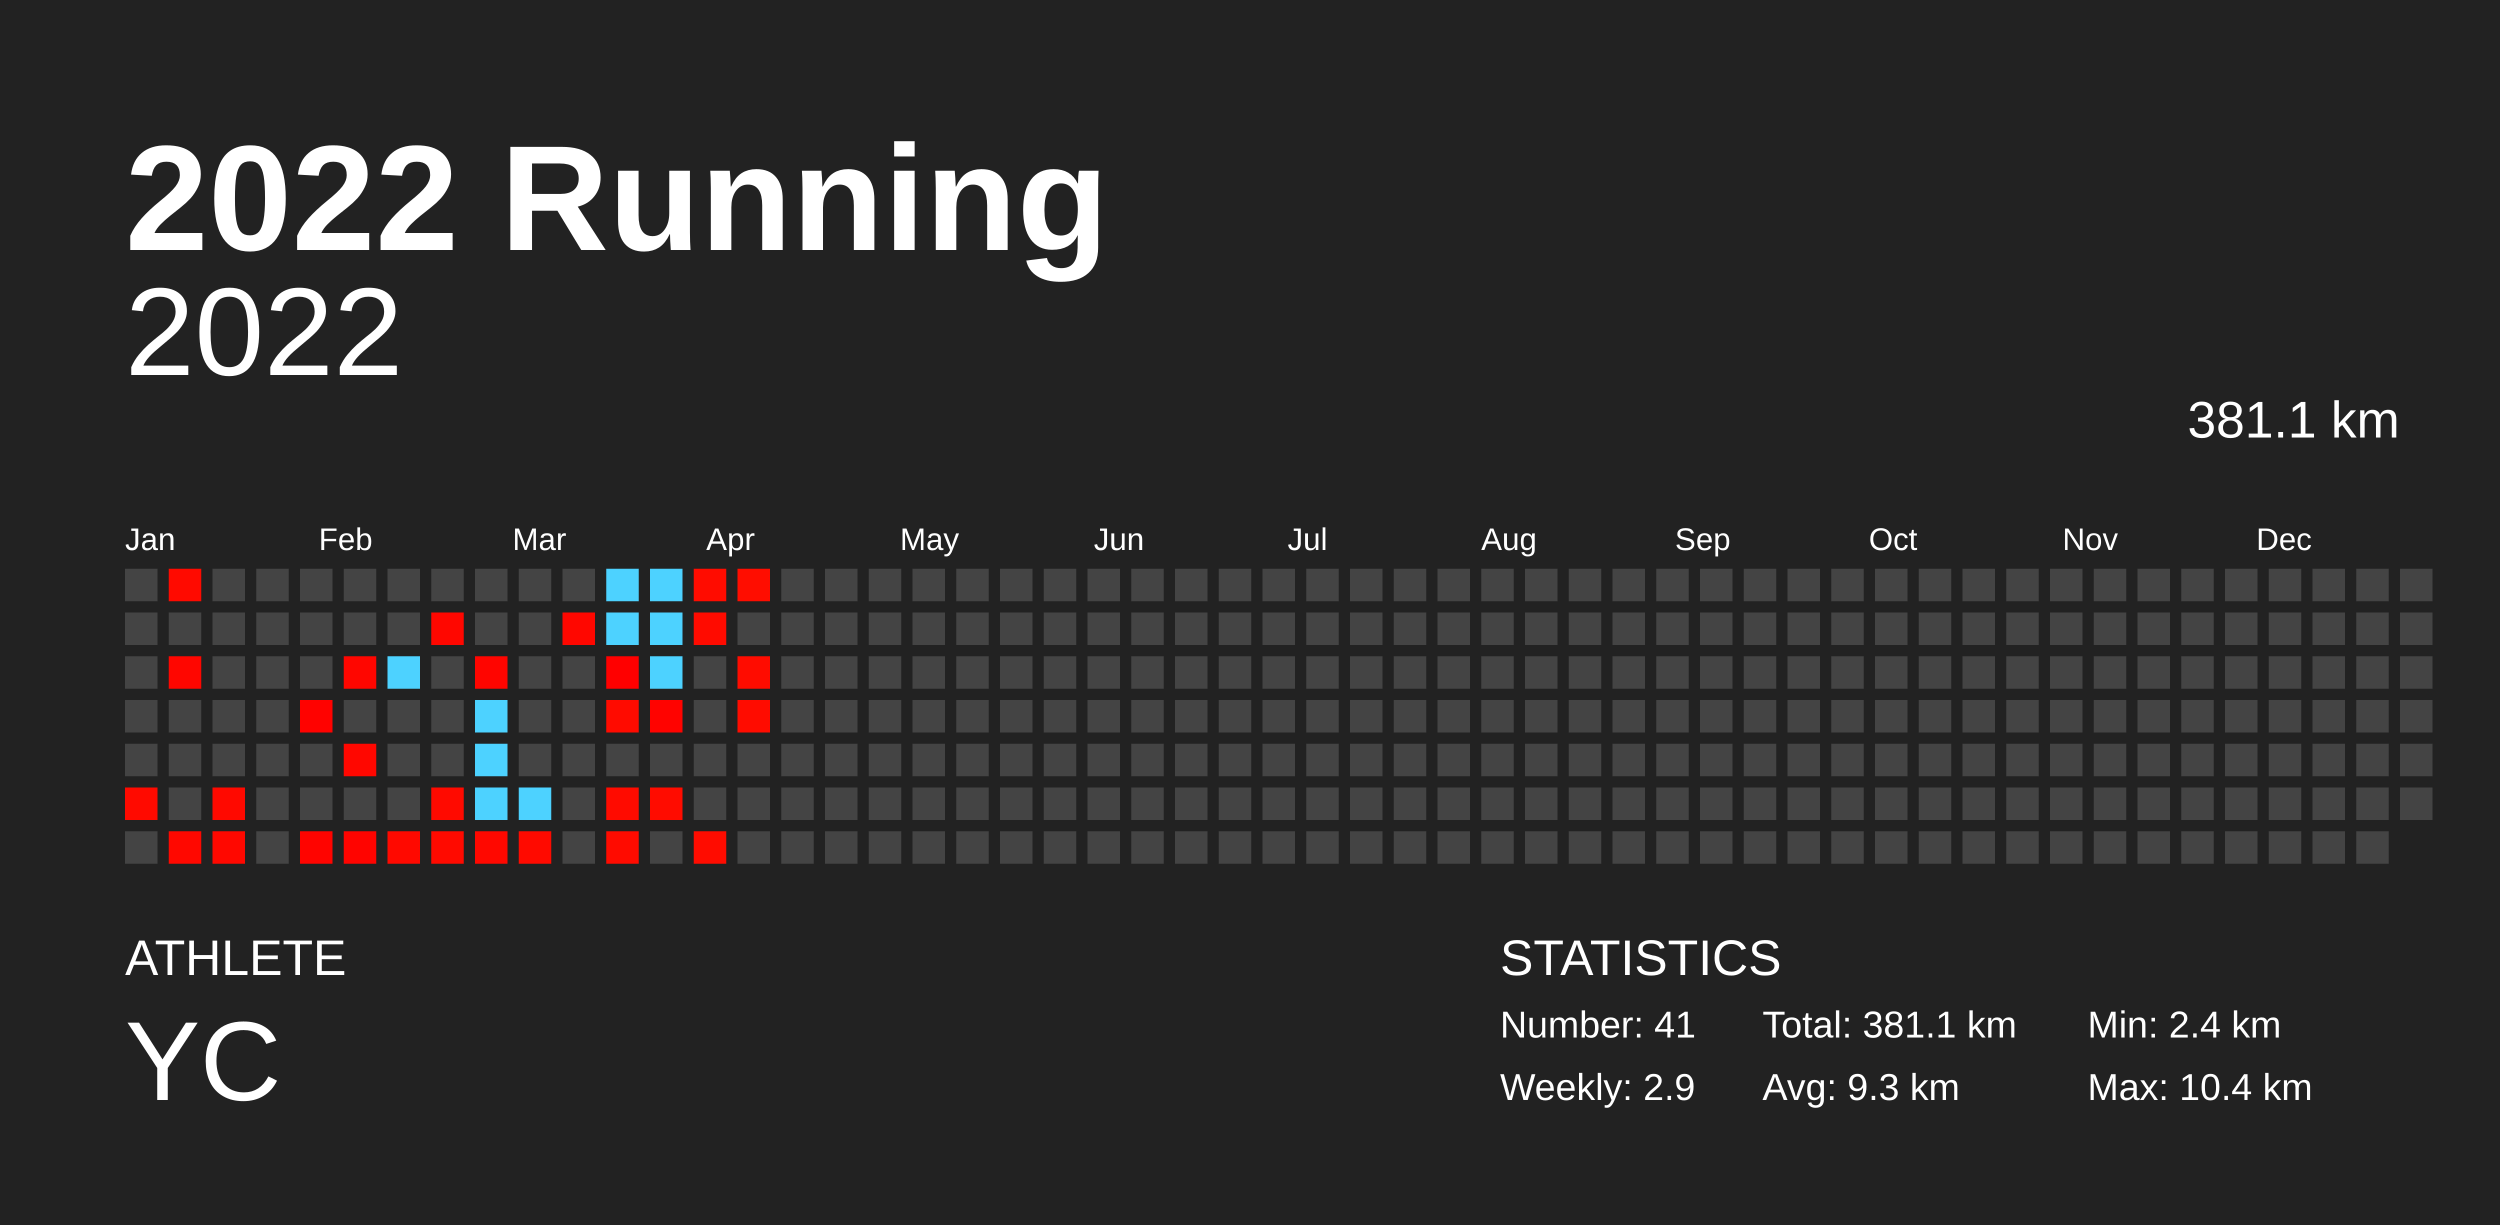
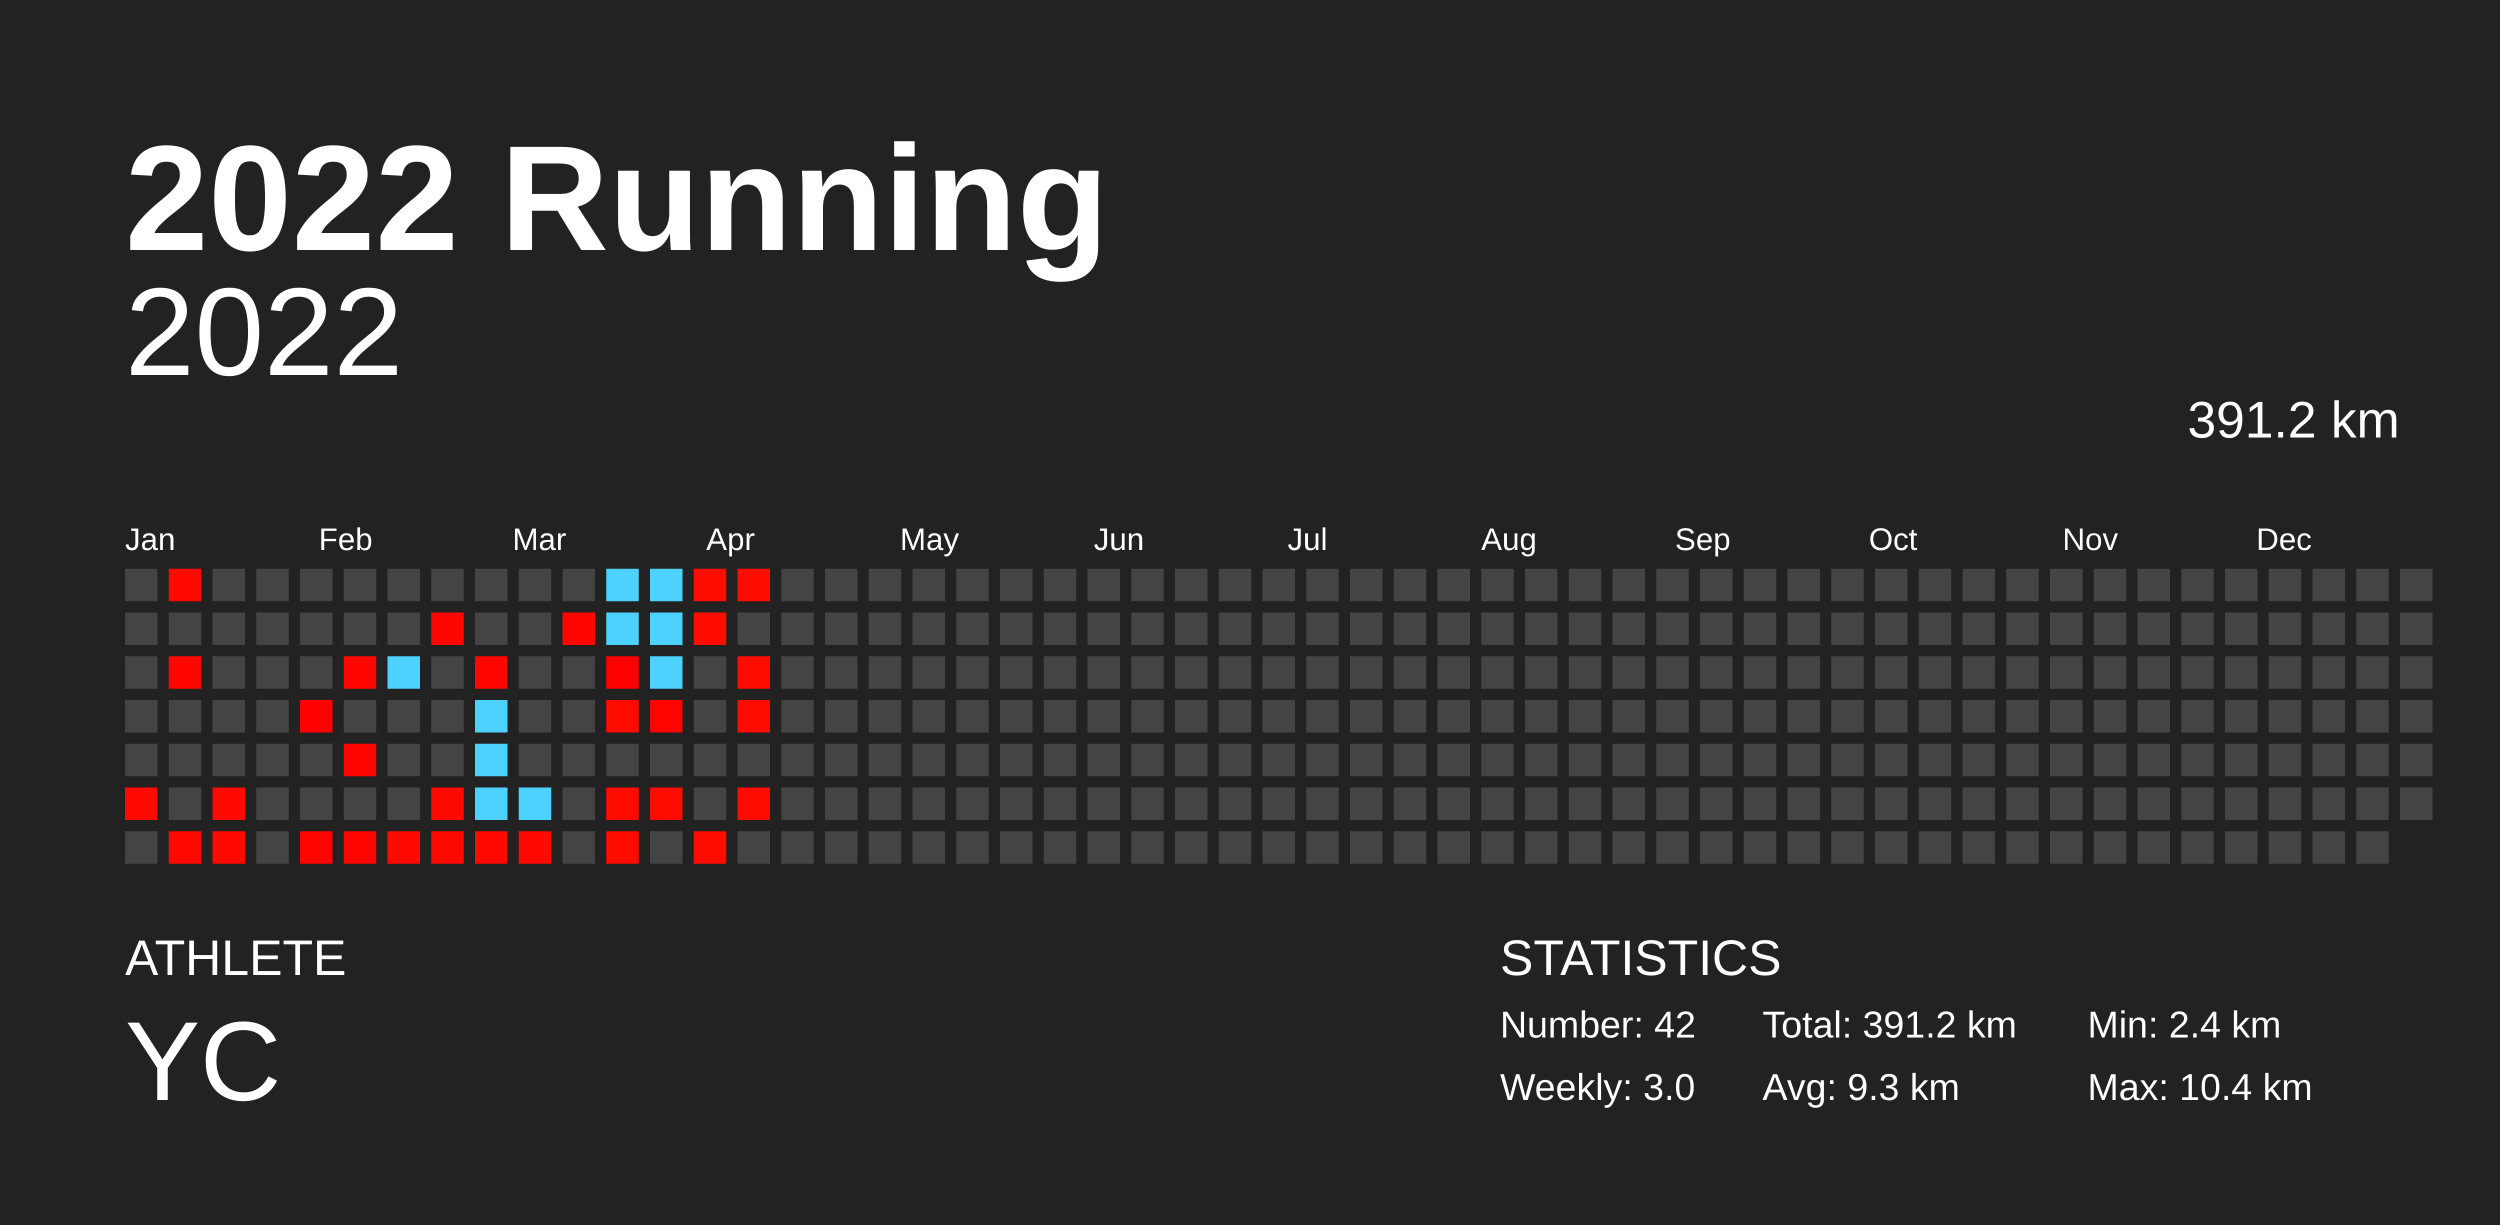
<svg xmlns="http://www.w3.org/2000/svg" baseProfile="full" height="98mm" version="1.1" viewBox="0,0,200,98" width="200mm">
  <defs />
  <rect fill="#222222" height="98" width="200" x="0" y="0" />
  <text fill="#FFFFFF" style="font-size:12px; font-family:Arial; font-weight:bold;" x="10" y="20">2022 Running</text>
  <text fill="#FFFFFF" style="font-size:4px; font-family:Arial" x="10" y="78">ATHLETE</text>
  <text fill="#FFFFFF" style="font-size:9px; font-family:Arial" x="10" y="88">YC</text>
  <text fill="#FFFFFF" style="font-size:4px; font-family:Arial" x="120" y="78">STATISTICS</text>
-   <text fill="#FFFFFF" style="font-size:3px; font-family:Arial" x="120" y="83">Number: 41</text>
-   <text fill="#FFFFFF" style="font-size:3px; font-family:Arial" x="120" y="88">Weekly: 2.9</text>
-   <text fill="#FFFFFF" style="font-size:3px; font-family:Arial" x="141" y="83">Total: 381.1 km</text>
+   <text fill="#FFFFFF" style="font-size:3px; font-family:Arial" x="120" y="83">Number: 42</text>
+   <text fill="#FFFFFF" style="font-size:3px; font-family:Arial" x="120" y="88">Weekly: 3.0</text>
+   <text fill="#FFFFFF" style="font-size:3px; font-family:Arial" x="141" y="83">Total: 391.2 km</text>
  <text fill="#FFFFFF" style="font-size:3px; font-family:Arial" x="141" y="88">Avg: 9.3 km</text>
  <text fill="#FFFFFF" style="font-size:3px; font-family:Arial" x="167" y="83">Min: 2.4 km</text>
  <text fill="#FFFFFF" style="font-size:3px; font-family:Arial" x="167" y="88">Max: 10.4 km</text>
  <text alignment-baseline="hanging" fill="#FFFFFF" style="font-size:10.0px; font-family:Arial;" x="10" y="30">2022</text>
-   <text alignment-baseline="hanging" fill="#FFFFFF" style="font-size:4.125px; font-family:Arial;" x="175" y="35">381.1 km</text>
+   <text alignment-baseline="hanging" fill="#FFFFFF" style="font-size:4.125px; font-family:Arial;" x="175" y="35">391.2 km</text>
  <text fill="#FFFFFF" style="font-size:2.5px; font-family:Arial" x="10.0" y="44">Jan</text>
  <text fill="#FFFFFF" style="font-size:2.5px; font-family:Arial" x="25.5" y="44">Feb</text>
  <text fill="#FFFFFF" style="font-size:2.5px; font-family:Arial" x="41.0" y="44">Mar</text>
  <text fill="#FFFFFF" style="font-size:2.5px; font-family:Arial" x="56.5" y="44">Apr</text>
  <text fill="#FFFFFF" style="font-size:2.5px; font-family:Arial" x="72.0" y="44">May</text>
  <text fill="#FFFFFF" style="font-size:2.5px; font-family:Arial" x="87.5" y="44">Jun</text>
  <text fill="#FFFFFF" style="font-size:2.5px; font-family:Arial" x="103.0" y="44">Jul</text>
  <text fill="#FFFFFF" style="font-size:2.5px; font-family:Arial" x="118.5" y="44">Aug</text>
  <text fill="#FFFFFF" style="font-size:2.5px; font-family:Arial" x="134.0" y="44">Sep</text>
  <text fill="#FFFFFF" style="font-size:2.5px; font-family:Arial" x="149.5" y="44">Oct</text>
  <text fill="#FFFFFF" style="font-size:2.5px; font-family:Arial" x="165.0" y="44">Nov</text>
  <text fill="#FFFFFF" style="font-size:2.5px; font-family:Arial" x="180.5" y="44">Dec</text>
  <rect fill="#444444" height="2.6" width="2.6" x="10.0" y="45.5" />
  <rect fill="#444444" height="2.6" width="2.6" x="10.0" y="49.0" />
  <rect fill="#444444" height="2.6" width="2.6" x="10.0" y="52.5" />
  <rect fill="#444444" height="2.6" width="2.6" x="10.0" y="56.0" />
  <rect fill="#444444" height="2.6" width="2.6" x="10.0" y="59.5" />
  <rect fill="#ff0a00" height="2.6" width="2.6" x="10.0" y="63.0" />
  <rect fill="#444444" height="2.6" width="2.6" x="10.0" y="66.5" />
  <rect fill="#ff0a00" height="2.6" width="2.6" x="13.5" y="45.5" />
  <rect fill="#444444" height="2.6" width="2.6" x="13.5" y="49.0" />
  <rect fill="#ff0600" height="2.6" width="2.6" x="13.5" y="52.5" />
  <rect fill="#444444" height="2.6" width="2.6" x="13.5" y="56.0" />
  <rect fill="#444444" height="2.6" width="2.6" x="13.5" y="59.5" />
  <rect fill="#444444" height="2.6" width="2.6" x="13.5" y="63.0" />
  <rect fill="#ff0800" height="2.6" width="2.6" x="13.5" y="66.5" />
  <rect fill="#444444" height="2.6" width="2.6" x="17.0" y="45.5" />
  <rect fill="#444444" height="2.6" width="2.6" x="17.0" y="49.0" />
  <rect fill="#444444" height="2.6" width="2.6" x="17.0" y="52.5" />
  <rect fill="#444444" height="2.6" width="2.6" x="17.0" y="56.0" />
  <rect fill="#444444" height="2.6" width="2.6" x="17.0" y="59.5" />
  <rect fill="#ff0900" height="2.6" width="2.6" x="17.0" y="63.0" />
  <rect fill="#ff0800" height="2.6" width="2.6" x="17.0" y="66.5" />
  <rect fill="#444444" height="2.6" width="2.6" x="20.5" y="45.5" />
  <rect fill="#444444" height="2.6" width="2.6" x="20.5" y="49.0" />
  <rect fill="#444444" height="2.6" width="2.6" x="20.5" y="52.5" />
  <rect fill="#444444" height="2.6" width="2.6" x="20.5" y="56.0" />
  <rect fill="#444444" height="2.6" width="2.6" x="20.5" y="59.5" />
  <rect fill="#444444" height="2.6" width="2.6" x="20.5" y="63.0" />
  <rect fill="#444444" height="2.6" width="2.6" x="20.5" y="66.5" />
  <rect fill="#444444" height="2.6" width="2.6" x="24.0" y="45.5" />
  <rect fill="#444444" height="2.6" width="2.6" x="24.0" y="49.0" />
  <rect fill="#444444" height="2.6" width="2.6" x="24.0" y="52.5" />
  <rect fill="#ff0200" height="2.6" width="2.6" x="24.0" y="56.0" />
  <rect fill="#444444" height="2.6" width="2.6" x="24.0" y="59.5" />
  <rect fill="#444444" height="2.6" width="2.6" x="24.0" y="63.0" />
  <rect fill="#ff0400" height="2.6" width="2.6" x="24.0" y="66.5" />
  <rect fill="#444444" height="2.6" width="2.6" x="27.5" y="45.5" />
  <rect fill="#444444" height="2.6" width="2.6" x="27.5" y="49.0" />
  <rect fill="#ff0600" height="2.6" width="2.6" x="27.5" y="52.5" />
  <rect fill="#444444" height="2.6" width="2.6" x="27.5" y="56.0" />
  <rect fill="#ff0700" height="2.6" width="2.6" x="27.5" y="59.5" />
  <rect fill="#444444" height="2.6" width="2.6" x="27.5" y="63.0" />
  <rect fill="#ff0400" height="2.6" width="2.6" x="27.5" y="66.5" />
  <rect fill="#444444" height="2.6" width="2.6" x="31.0" y="45.5" />
  <rect fill="#444444" height="2.6" width="2.6" x="31.0" y="49.0" />
  <rect fill="#4dd2ff" height="2.6" width="2.6" x="31.0" y="52.5" />
  <rect fill="#444444" height="2.6" width="2.6" x="31.0" y="56.0" />
  <rect fill="#444444" height="2.6" width="2.6" x="31.0" y="59.5" />
  <rect fill="#444444" height="2.6" width="2.6" x="31.0" y="63.0" />
  <rect fill="#ff0900" height="2.6" width="2.6" x="31.0" y="66.5" />
  <rect fill="#444444" height="2.6" width="2.6" x="34.5" y="45.5" />
  <rect fill="#ff0700" height="2.6" width="2.6" x="34.5" y="49.0" />
  <rect fill="#444444" height="2.6" width="2.6" x="34.5" y="52.5" />
  <rect fill="#444444" height="2.6" width="2.6" x="34.5" y="56.0" />
  <rect fill="#444444" height="2.6" width="2.6" x="34.5" y="59.5" />
  <rect fill="#ff0a00" height="2.6" width="2.6" x="34.5" y="63.0" />
  <rect fill="#ff0a00" height="2.6" width="2.6" x="34.5" y="66.5" />
  <rect fill="#444444" height="2.6" width="2.6" x="38.0" y="45.5" />
  <rect fill="#444444" height="2.6" width="2.6" x="38.0" y="49.0" />
  <rect fill="#ff0500" height="2.6" width="2.6" x="38.0" y="52.5" />
  <rect fill="#4dd2ff" height="2.6" width="2.6" x="38.0" y="56.0" />
  <rect fill="#4dd2ff" height="2.6" width="2.6" x="38.0" y="59.5" />
  <rect fill="#4dd2ff" height="2.6" width="2.6" x="38.0" y="63.0" />
  <rect fill="#ff0800" height="2.6" width="2.6" x="38.0" y="66.5" />
  <rect fill="#444444" height="2.6" width="2.6" x="41.5" y="45.5" />
  <rect fill="#444444" height="2.6" width="2.6" x="41.5" y="49.0" />
  <rect fill="#444444" height="2.6" width="2.6" x="41.5" y="52.5" />
  <rect fill="#444444" height="2.6" width="2.6" x="41.5" y="56.0" />
  <rect fill="#444444" height="2.6" width="2.6" x="41.5" y="59.5" />
  <rect fill="#4dd2ff" height="2.6" width="2.6" x="41.5" y="63.0" />
  <rect fill="#ff0a00" height="2.6" width="2.6" x="41.5" y="66.5" />
  <rect fill="#444444" height="2.6" width="2.6" x="45.0" y="45.5" />
  <rect fill="#ff0700" height="2.6" width="2.6" x="45.0" y="49.0" />
  <rect fill="#444444" height="2.6" width="2.6" x="45.0" y="52.5" />
  <rect fill="#444444" height="2.6" width="2.6" x="45.0" y="56.0" />
  <rect fill="#444444" height="2.6" width="2.6" x="45.0" y="59.5" />
  <rect fill="#444444" height="2.6" width="2.6" x="45.0" y="63.0" />
  <rect fill="#444444" height="2.6" width="2.6" x="45.0" y="66.5" />
  <rect fill="#4dd2ff" height="2.6" width="2.6" x="48.5" y="45.5" />
  <rect fill="#4dd2ff" height="2.6" width="2.6" x="48.5" y="49.0" />
  <rect fill="#ff0000" height="2.6" width="2.6" x="48.5" y="52.5" />
  <rect fill="#ff0b00" height="2.6" width="2.6" x="48.5" y="56.0" />
  <rect fill="#444444" height="2.6" width="2.6" x="48.5" y="59.5" />
  <rect fill="#ff0b00" height="2.6" width="2.6" x="48.5" y="63.0" />
  <rect fill="#ff0b00" height="2.6" width="2.6" x="48.5" y="66.5" />
  <rect fill="#4dd2ff" height="2.6" width="2.6" x="52.0" y="45.5" />
  <rect fill="#4dd2ff" height="2.6" width="2.6" x="52.0" y="49.0" />
  <rect fill="#4dd2ff" height="2.6" width="2.6" x="52.0" y="52.5" />
  <rect fill="#ff0300" height="2.6" width="2.6" x="52.0" y="56.0" />
  <rect fill="#444444" height="2.6" width="2.6" x="52.0" y="59.5" />
  <rect fill="#ff0c00" height="2.6" width="2.6" x="52.0" y="63.0" />
  <rect fill="#444444" height="2.6" width="2.6" x="52.0" y="66.5" />
  <rect fill="#ff0c00" height="2.6" width="2.6" x="55.5" y="45.5" />
  <rect fill="#ff0b00" height="2.6" width="2.6" x="55.5" y="49.0" />
  <rect fill="#444444" height="2.6" width="2.6" x="55.5" y="52.5" />
  <rect fill="#444444" height="2.6" width="2.6" x="55.5" y="56.0" />
  <rect fill="#444444" height="2.6" width="2.6" x="55.5" y="59.5" />
  <rect fill="#444444" height="2.6" width="2.6" x="55.5" y="63.0" />
  <rect fill="#ff0c00" height="2.6" width="2.6" x="55.5" y="66.5" />
  <rect fill="#ff0d00" height="2.6" width="2.6" x="59.0" y="45.5" />
  <rect fill="#444444" height="2.6" width="2.6" x="59.0" y="49.0" />
  <rect fill="#ff0c00" height="2.6" width="2.6" x="59.0" y="52.5" />
  <rect fill="#ff0c00" height="2.6" width="2.6" x="59.0" y="56.0" />
  <rect fill="#444444" height="2.6" width="2.6" x="59.0" y="59.5" />
-   <rect fill="#444444" height="2.6" width="2.6" x="59.0" y="63.0" />
+   <rect fill="#ff0c00" height="2.6" width="2.6" x="59.0" y="63.0" />
  <rect fill="#444444" height="2.6" width="2.6" x="59.0" y="66.5" />
  <rect fill="#444444" height="2.6" width="2.6" x="62.5" y="45.5" />
  <rect fill="#444444" height="2.6" width="2.6" x="62.5" y="49.0" />
  <rect fill="#444444" height="2.6" width="2.6" x="62.5" y="52.5" />
  <rect fill="#444444" height="2.6" width="2.6" x="62.5" y="56.0" />
  <rect fill="#444444" height="2.6" width="2.6" x="62.5" y="59.5" />
  <rect fill="#444444" height="2.6" width="2.6" x="62.5" y="63.0" />
  <rect fill="#444444" height="2.6" width="2.6" x="62.5" y="66.5" />
  <rect fill="#444444" height="2.6" width="2.6" x="66.0" y="45.5" />
  <rect fill="#444444" height="2.6" width="2.6" x="66.0" y="49.0" />
  <rect fill="#444444" height="2.6" width="2.6" x="66.0" y="52.5" />
  <rect fill="#444444" height="2.6" width="2.6" x="66.0" y="56.0" />
  <rect fill="#444444" height="2.6" width="2.6" x="66.0" y="59.5" />
  <rect fill="#444444" height="2.6" width="2.6" x="66.0" y="63.0" />
  <rect fill="#444444" height="2.6" width="2.6" x="66.0" y="66.5" />
  <rect fill="#444444" height="2.6" width="2.6" x="69.5" y="45.5" />
  <rect fill="#444444" height="2.6" width="2.6" x="69.5" y="49.0" />
  <rect fill="#444444" height="2.6" width="2.6" x="69.5" y="52.5" />
  <rect fill="#444444" height="2.6" width="2.6" x="69.5" y="56.0" />
  <rect fill="#444444" height="2.6" width="2.6" x="69.5" y="59.5" />
  <rect fill="#444444" height="2.6" width="2.6" x="69.5" y="63.0" />
  <rect fill="#444444" height="2.6" width="2.6" x="69.5" y="66.5" />
  <rect fill="#444444" height="2.6" width="2.6" x="73.0" y="45.5" />
  <rect fill="#444444" height="2.6" width="2.6" x="73.0" y="49.0" />
  <rect fill="#444444" height="2.6" width="2.6" x="73.0" y="52.5" />
  <rect fill="#444444" height="2.6" width="2.6" x="73.0" y="56.0" />
  <rect fill="#444444" height="2.6" width="2.6" x="73.0" y="59.5" />
  <rect fill="#444444" height="2.6" width="2.6" x="73.0" y="63.0" />
  <rect fill="#444444" height="2.6" width="2.6" x="73.0" y="66.5" />
  <rect fill="#444444" height="2.6" width="2.6" x="76.5" y="45.5" />
  <rect fill="#444444" height="2.6" width="2.6" x="76.5" y="49.0" />
  <rect fill="#444444" height="2.6" width="2.6" x="76.5" y="52.5" />
  <rect fill="#444444" height="2.6" width="2.6" x="76.5" y="56.0" />
  <rect fill="#444444" height="2.6" width="2.6" x="76.5" y="59.5" />
  <rect fill="#444444" height="2.6" width="2.6" x="76.5" y="63.0" />
  <rect fill="#444444" height="2.6" width="2.6" x="76.5" y="66.5" />
  <rect fill="#444444" height="2.6" width="2.6" x="80.0" y="45.5" />
  <rect fill="#444444" height="2.6" width="2.6" x="80.0" y="49.0" />
  <rect fill="#444444" height="2.6" width="2.6" x="80.0" y="52.5" />
  <rect fill="#444444" height="2.6" width="2.6" x="80.0" y="56.0" />
  <rect fill="#444444" height="2.6" width="2.6" x="80.0" y="59.5" />
  <rect fill="#444444" height="2.6" width="2.6" x="80.0" y="63.0" />
  <rect fill="#444444" height="2.6" width="2.6" x="80.0" y="66.5" />
  <rect fill="#444444" height="2.6" width="2.6" x="83.5" y="45.5" />
  <rect fill="#444444" height="2.6" width="2.6" x="83.5" y="49.0" />
  <rect fill="#444444" height="2.6" width="2.6" x="83.5" y="52.5" />
  <rect fill="#444444" height="2.6" width="2.6" x="83.5" y="56.0" />
  <rect fill="#444444" height="2.6" width="2.6" x="83.5" y="59.5" />
  <rect fill="#444444" height="2.6" width="2.6" x="83.5" y="63.0" />
  <rect fill="#444444" height="2.6" width="2.6" x="83.5" y="66.5" />
  <rect fill="#444444" height="2.6" width="2.6" x="87.0" y="45.5" />
  <rect fill="#444444" height="2.6" width="2.6" x="87.0" y="49.0" />
  <rect fill="#444444" height="2.6" width="2.6" x="87.0" y="52.5" />
  <rect fill="#444444" height="2.6" width="2.6" x="87.0" y="56.0" />
  <rect fill="#444444" height="2.6" width="2.6" x="87.0" y="59.5" />
  <rect fill="#444444" height="2.6" width="2.6" x="87.0" y="63.0" />
  <rect fill="#444444" height="2.6" width="2.6" x="87.0" y="66.5" />
  <rect fill="#444444" height="2.6" width="2.6" x="90.5" y="45.5" />
  <rect fill="#444444" height="2.6" width="2.6" x="90.5" y="49.0" />
  <rect fill="#444444" height="2.6" width="2.6" x="90.5" y="52.5" />
  <rect fill="#444444" height="2.6" width="2.6" x="90.5" y="56.0" />
  <rect fill="#444444" height="2.6" width="2.6" x="90.5" y="59.5" />
  <rect fill="#444444" height="2.6" width="2.6" x="90.5" y="63.0" />
  <rect fill="#444444" height="2.6" width="2.6" x="90.5" y="66.5" />
  <rect fill="#444444" height="2.6" width="2.6" x="94.0" y="45.5" />
  <rect fill="#444444" height="2.6" width="2.6" x="94.0" y="49.0" />
  <rect fill="#444444" height="2.6" width="2.6" x="94.0" y="52.5" />
  <rect fill="#444444" height="2.6" width="2.6" x="94.0" y="56.0" />
  <rect fill="#444444" height="2.6" width="2.6" x="94.0" y="59.5" />
  <rect fill="#444444" height="2.6" width="2.6" x="94.0" y="63.0" />
  <rect fill="#444444" height="2.6" width="2.6" x="94.0" y="66.5" />
  <rect fill="#444444" height="2.6" width="2.6" x="97.5" y="45.5" />
  <rect fill="#444444" height="2.6" width="2.6" x="97.5" y="49.0" />
  <rect fill="#444444" height="2.6" width="2.6" x="97.5" y="52.5" />
  <rect fill="#444444" height="2.6" width="2.6" x="97.5" y="56.0" />
  <rect fill="#444444" height="2.6" width="2.6" x="97.5" y="59.5" />
  <rect fill="#444444" height="2.6" width="2.6" x="97.5" y="63.0" />
  <rect fill="#444444" height="2.6" width="2.6" x="97.5" y="66.5" />
  <rect fill="#444444" height="2.6" width="2.6" x="101.0" y="45.5" />
  <rect fill="#444444" height="2.6" width="2.6" x="101.0" y="49.0" />
  <rect fill="#444444" height="2.6" width="2.6" x="101.0" y="52.5" />
  <rect fill="#444444" height="2.6" width="2.6" x="101.0" y="56.0" />
  <rect fill="#444444" height="2.6" width="2.6" x="101.0" y="59.5" />
  <rect fill="#444444" height="2.6" width="2.6" x="101.0" y="63.0" />
  <rect fill="#444444" height="2.6" width="2.6" x="101.0" y="66.5" />
  <rect fill="#444444" height="2.6" width="2.6" x="104.5" y="45.5" />
  <rect fill="#444444" height="2.6" width="2.6" x="104.5" y="49.0" />
  <rect fill="#444444" height="2.6" width="2.6" x="104.5" y="52.5" />
  <rect fill="#444444" height="2.6" width="2.6" x="104.5" y="56.0" />
  <rect fill="#444444" height="2.6" width="2.6" x="104.5" y="59.5" />
  <rect fill="#444444" height="2.6" width="2.6" x="104.5" y="63.0" />
  <rect fill="#444444" height="2.6" width="2.6" x="104.5" y="66.5" />
  <rect fill="#444444" height="2.6" width="2.6" x="108.0" y="45.5" />
  <rect fill="#444444" height="2.6" width="2.6" x="108.0" y="49.0" />
  <rect fill="#444444" height="2.6" width="2.6" x="108.0" y="52.5" />
  <rect fill="#444444" height="2.6" width="2.6" x="108.0" y="56.0" />
  <rect fill="#444444" height="2.6" width="2.6" x="108.0" y="59.5" />
  <rect fill="#444444" height="2.6" width="2.6" x="108.0" y="63.0" />
  <rect fill="#444444" height="2.6" width="2.6" x="108.0" y="66.5" />
  <rect fill="#444444" height="2.6" width="2.6" x="111.5" y="45.5" />
  <rect fill="#444444" height="2.6" width="2.6" x="111.5" y="49.0" />
  <rect fill="#444444" height="2.6" width="2.6" x="111.5" y="52.5" />
  <rect fill="#444444" height="2.6" width="2.6" x="111.5" y="56.0" />
  <rect fill="#444444" height="2.6" width="2.6" x="111.5" y="59.5" />
  <rect fill="#444444" height="2.6" width="2.6" x="111.5" y="63.0" />
  <rect fill="#444444" height="2.6" width="2.6" x="111.5" y="66.5" />
  <rect fill="#444444" height="2.6" width="2.6" x="115.0" y="45.5" />
  <rect fill="#444444" height="2.6" width="2.6" x="115.0" y="49.0" />
  <rect fill="#444444" height="2.6" width="2.6" x="115.0" y="52.5" />
  <rect fill="#444444" height="2.6" width="2.6" x="115.0" y="56.0" />
  <rect fill="#444444" height="2.6" width="2.6" x="115.0" y="59.5" />
  <rect fill="#444444" height="2.6" width="2.6" x="115.0" y="63.0" />
  <rect fill="#444444" height="2.6" width="2.6" x="115.0" y="66.5" />
  <rect fill="#444444" height="2.6" width="2.6" x="118.5" y="45.5" />
  <rect fill="#444444" height="2.6" width="2.6" x="118.5" y="49.0" />
  <rect fill="#444444" height="2.6" width="2.6" x="118.5" y="52.5" />
  <rect fill="#444444" height="2.6" width="2.6" x="118.5" y="56.0" />
  <rect fill="#444444" height="2.6" width="2.6" x="118.5" y="59.5" />
  <rect fill="#444444" height="2.6" width="2.6" x="118.5" y="63.0" />
  <rect fill="#444444" height="2.6" width="2.6" x="118.5" y="66.5" />
  <rect fill="#444444" height="2.6" width="2.6" x="122.0" y="45.5" />
  <rect fill="#444444" height="2.6" width="2.6" x="122.0" y="49.0" />
  <rect fill="#444444" height="2.6" width="2.6" x="122.0" y="52.5" />
  <rect fill="#444444" height="2.6" width="2.6" x="122.0" y="56.0" />
  <rect fill="#444444" height="2.6" width="2.6" x="122.0" y="59.5" />
  <rect fill="#444444" height="2.6" width="2.6" x="122.0" y="63.0" />
  <rect fill="#444444" height="2.6" width="2.6" x="122.0" y="66.5" />
  <rect fill="#444444" height="2.6" width="2.6" x="125.5" y="45.5" />
  <rect fill="#444444" height="2.6" width="2.6" x="125.5" y="49.0" />
  <rect fill="#444444" height="2.6" width="2.6" x="125.5" y="52.5" />
  <rect fill="#444444" height="2.6" width="2.6" x="125.5" y="56.0" />
  <rect fill="#444444" height="2.6" width="2.6" x="125.5" y="59.5" />
  <rect fill="#444444" height="2.6" width="2.6" x="125.5" y="63.0" />
  <rect fill="#444444" height="2.6" width="2.6" x="125.5" y="66.5" />
  <rect fill="#444444" height="2.6" width="2.6" x="129.0" y="45.5" />
  <rect fill="#444444" height="2.6" width="2.6" x="129.0" y="49.0" />
  <rect fill="#444444" height="2.6" width="2.6" x="129.0" y="52.5" />
  <rect fill="#444444" height="2.6" width="2.6" x="129.0" y="56.0" />
  <rect fill="#444444" height="2.6" width="2.6" x="129.0" y="59.5" />
  <rect fill="#444444" height="2.6" width="2.6" x="129.0" y="63.0" />
  <rect fill="#444444" height="2.6" width="2.6" x="129.0" y="66.5" />
  <rect fill="#444444" height="2.6" width="2.6" x="132.5" y="45.5" />
  <rect fill="#444444" height="2.6" width="2.6" x="132.5" y="49.0" />
  <rect fill="#444444" height="2.6" width="2.6" x="132.5" y="52.5" />
  <rect fill="#444444" height="2.6" width="2.6" x="132.5" y="56.0" />
  <rect fill="#444444" height="2.6" width="2.6" x="132.5" y="59.5" />
  <rect fill="#444444" height="2.6" width="2.6" x="132.5" y="63.0" />
  <rect fill="#444444" height="2.6" width="2.6" x="132.5" y="66.5" />
  <rect fill="#444444" height="2.6" width="2.6" x="136.0" y="45.5" />
  <rect fill="#444444" height="2.6" width="2.6" x="136.0" y="49.0" />
  <rect fill="#444444" height="2.6" width="2.6" x="136.0" y="52.5" />
  <rect fill="#444444" height="2.6" width="2.6" x="136.0" y="56.0" />
  <rect fill="#444444" height="2.6" width="2.6" x="136.0" y="59.5" />
  <rect fill="#444444" height="2.6" width="2.6" x="136.0" y="63.0" />
  <rect fill="#444444" height="2.6" width="2.6" x="136.0" y="66.5" />
  <rect fill="#444444" height="2.6" width="2.6" x="139.5" y="45.5" />
  <rect fill="#444444" height="2.6" width="2.6" x="139.5" y="49.0" />
  <rect fill="#444444" height="2.6" width="2.6" x="139.5" y="52.5" />
  <rect fill="#444444" height="2.6" width="2.6" x="139.5" y="56.0" />
  <rect fill="#444444" height="2.6" width="2.6" x="139.5" y="59.5" />
  <rect fill="#444444" height="2.6" width="2.6" x="139.5" y="63.0" />
  <rect fill="#444444" height="2.6" width="2.6" x="139.5" y="66.5" />
  <rect fill="#444444" height="2.6" width="2.6" x="143.0" y="45.5" />
  <rect fill="#444444" height="2.6" width="2.6" x="143.0" y="49.0" />
  <rect fill="#444444" height="2.6" width="2.6" x="143.0" y="52.5" />
  <rect fill="#444444" height="2.6" width="2.6" x="143.0" y="56.0" />
  <rect fill="#444444" height="2.6" width="2.6" x="143.0" y="59.5" />
  <rect fill="#444444" height="2.6" width="2.6" x="143.0" y="63.0" />
  <rect fill="#444444" height="2.6" width="2.6" x="143.0" y="66.5" />
  <rect fill="#444444" height="2.6" width="2.6" x="146.5" y="45.5" />
  <rect fill="#444444" height="2.6" width="2.6" x="146.5" y="49.0" />
  <rect fill="#444444" height="2.6" width="2.6" x="146.5" y="52.5" />
  <rect fill="#444444" height="2.6" width="2.6" x="146.5" y="56.0" />
  <rect fill="#444444" height="2.6" width="2.6" x="146.5" y="59.5" />
  <rect fill="#444444" height="2.6" width="2.6" x="146.5" y="63.0" />
  <rect fill="#444444" height="2.6" width="2.6" x="146.5" y="66.5" />
  <rect fill="#444444" height="2.6" width="2.6" x="150.0" y="45.5" />
  <rect fill="#444444" height="2.6" width="2.6" x="150.0" y="49.0" />
  <rect fill="#444444" height="2.6" width="2.6" x="150.0" y="52.5" />
  <rect fill="#444444" height="2.6" width="2.6" x="150.0" y="56.0" />
  <rect fill="#444444" height="2.6" width="2.6" x="150.0" y="59.5" />
  <rect fill="#444444" height="2.6" width="2.6" x="150.0" y="63.0" />
  <rect fill="#444444" height="2.6" width="2.6" x="150.0" y="66.5" />
  <rect fill="#444444" height="2.6" width="2.6" x="153.5" y="45.5" />
  <rect fill="#444444" height="2.6" width="2.6" x="153.5" y="49.0" />
  <rect fill="#444444" height="2.6" width="2.6" x="153.5" y="52.5" />
  <rect fill="#444444" height="2.6" width="2.6" x="153.5" y="56.0" />
  <rect fill="#444444" height="2.6" width="2.6" x="153.5" y="59.5" />
  <rect fill="#444444" height="2.6" width="2.6" x="153.5" y="63.0" />
  <rect fill="#444444" height="2.6" width="2.6" x="153.5" y="66.5" />
  <rect fill="#444444" height="2.6" width="2.6" x="157.0" y="45.5" />
  <rect fill="#444444" height="2.6" width="2.6" x="157.0" y="49.0" />
  <rect fill="#444444" height="2.6" width="2.6" x="157.0" y="52.5" />
  <rect fill="#444444" height="2.6" width="2.6" x="157.0" y="56.0" />
  <rect fill="#444444" height="2.6" width="2.6" x="157.0" y="59.5" />
  <rect fill="#444444" height="2.6" width="2.6" x="157.0" y="63.0" />
  <rect fill="#444444" height="2.6" width="2.6" x="157.0" y="66.5" />
  <rect fill="#444444" height="2.6" width="2.6" x="160.5" y="45.5" />
  <rect fill="#444444" height="2.6" width="2.6" x="160.5" y="49.0" />
  <rect fill="#444444" height="2.6" width="2.6" x="160.5" y="52.5" />
  <rect fill="#444444" height="2.6" width="2.6" x="160.5" y="56.0" />
  <rect fill="#444444" height="2.6" width="2.6" x="160.5" y="59.5" />
  <rect fill="#444444" height="2.6" width="2.6" x="160.5" y="63.0" />
  <rect fill="#444444" height="2.6" width="2.6" x="160.5" y="66.5" />
  <rect fill="#444444" height="2.6" width="2.6" x="164.0" y="45.5" />
  <rect fill="#444444" height="2.6" width="2.6" x="164.0" y="49.0" />
  <rect fill="#444444" height="2.6" width="2.6" x="164.0" y="52.5" />
  <rect fill="#444444" height="2.6" width="2.6" x="164.0" y="56.0" />
  <rect fill="#444444" height="2.6" width="2.6" x="164.0" y="59.5" />
  <rect fill="#444444" height="2.6" width="2.6" x="164.0" y="63.0" />
  <rect fill="#444444" height="2.6" width="2.6" x="164.0" y="66.5" />
  <rect fill="#444444" height="2.6" width="2.6" x="167.5" y="45.5" />
  <rect fill="#444444" height="2.6" width="2.6" x="167.5" y="49.0" />
  <rect fill="#444444" height="2.6" width="2.6" x="167.5" y="52.5" />
  <rect fill="#444444" height="2.6" width="2.6" x="167.5" y="56.0" />
  <rect fill="#444444" height="2.6" width="2.6" x="167.5" y="59.5" />
  <rect fill="#444444" height="2.6" width="2.6" x="167.5" y="63.0" />
  <rect fill="#444444" height="2.6" width="2.6" x="167.5" y="66.5" />
  <rect fill="#444444" height="2.6" width="2.6" x="171.0" y="45.5" />
  <rect fill="#444444" height="2.6" width="2.6" x="171.0" y="49.0" />
  <rect fill="#444444" height="2.6" width="2.6" x="171.0" y="52.5" />
  <rect fill="#444444" height="2.6" width="2.6" x="171.0" y="56.0" />
  <rect fill="#444444" height="2.6" width="2.6" x="171.0" y="59.5" />
  <rect fill="#444444" height="2.6" width="2.6" x="171.0" y="63.0" />
  <rect fill="#444444" height="2.6" width="2.6" x="171.0" y="66.5" />
  <rect fill="#444444" height="2.6" width="2.6" x="174.5" y="45.5" />
  <rect fill="#444444" height="2.6" width="2.6" x="174.5" y="49.0" />
  <rect fill="#444444" height="2.6" width="2.6" x="174.5" y="52.5" />
  <rect fill="#444444" height="2.6" width="2.6" x="174.5" y="56.0" />
  <rect fill="#444444" height="2.6" width="2.6" x="174.5" y="59.5" />
  <rect fill="#444444" height="2.6" width="2.6" x="174.5" y="63.0" />
  <rect fill="#444444" height="2.6" width="2.6" x="174.5" y="66.5" />
  <rect fill="#444444" height="2.6" width="2.6" x="178.0" y="45.5" />
  <rect fill="#444444" height="2.6" width="2.6" x="178.0" y="49.0" />
  <rect fill="#444444" height="2.6" width="2.6" x="178.0" y="52.5" />
  <rect fill="#444444" height="2.6" width="2.6" x="178.0" y="56.0" />
  <rect fill="#444444" height="2.6" width="2.6" x="178.0" y="59.5" />
  <rect fill="#444444" height="2.6" width="2.6" x="178.0" y="63.0" />
  <rect fill="#444444" height="2.6" width="2.6" x="178.0" y="66.5" />
  <rect fill="#444444" height="2.6" width="2.6" x="181.5" y="45.5" />
  <rect fill="#444444" height="2.6" width="2.6" x="181.5" y="49.0" />
  <rect fill="#444444" height="2.6" width="2.6" x="181.5" y="52.5" />
  <rect fill="#444444" height="2.6" width="2.6" x="181.5" y="56.0" />
  <rect fill="#444444" height="2.6" width="2.6" x="181.5" y="59.5" />
  <rect fill="#444444" height="2.6" width="2.6" x="181.5" y="63.0" />
  <rect fill="#444444" height="2.6" width="2.6" x="181.5" y="66.5" />
  <rect fill="#444444" height="2.6" width="2.6" x="185.0" y="45.5" />
  <rect fill="#444444" height="2.6" width="2.6" x="185.0" y="49.0" />
  <rect fill="#444444" height="2.6" width="2.6" x="185.0" y="52.5" />
  <rect fill="#444444" height="2.6" width="2.6" x="185.0" y="56.0" />
  <rect fill="#444444" height="2.6" width="2.6" x="185.0" y="59.5" />
  <rect fill="#444444" height="2.6" width="2.6" x="185.0" y="63.0" />
  <rect fill="#444444" height="2.6" width="2.6" x="185.0" y="66.5" />
  <rect fill="#444444" height="2.6" width="2.6" x="188.5" y="45.5" />
  <rect fill="#444444" height="2.6" width="2.6" x="188.5" y="49.0" />
  <rect fill="#444444" height="2.6" width="2.6" x="188.5" y="52.5" />
  <rect fill="#444444" height="2.6" width="2.6" x="188.5" y="56.0" />
  <rect fill="#444444" height="2.6" width="2.6" x="188.5" y="59.5" />
  <rect fill="#444444" height="2.6" width="2.6" x="188.5" y="63.0" />
  <rect fill="#444444" height="2.6" width="2.6" x="188.5" y="66.5" />
  <rect fill="#444444" height="2.6" width="2.6" x="192.0" y="45.5" />
  <rect fill="#444444" height="2.6" width="2.6" x="192.0" y="49.0" />
  <rect fill="#444444" height="2.6" width="2.6" x="192.0" y="52.5" />
  <rect fill="#444444" height="2.6" width="2.6" x="192.0" y="56.0" />
  <rect fill="#444444" height="2.6" width="2.6" x="192.0" y="59.5" />
  <rect fill="#444444" height="2.6" width="2.6" x="192.0" y="63.0" />
</svg>
